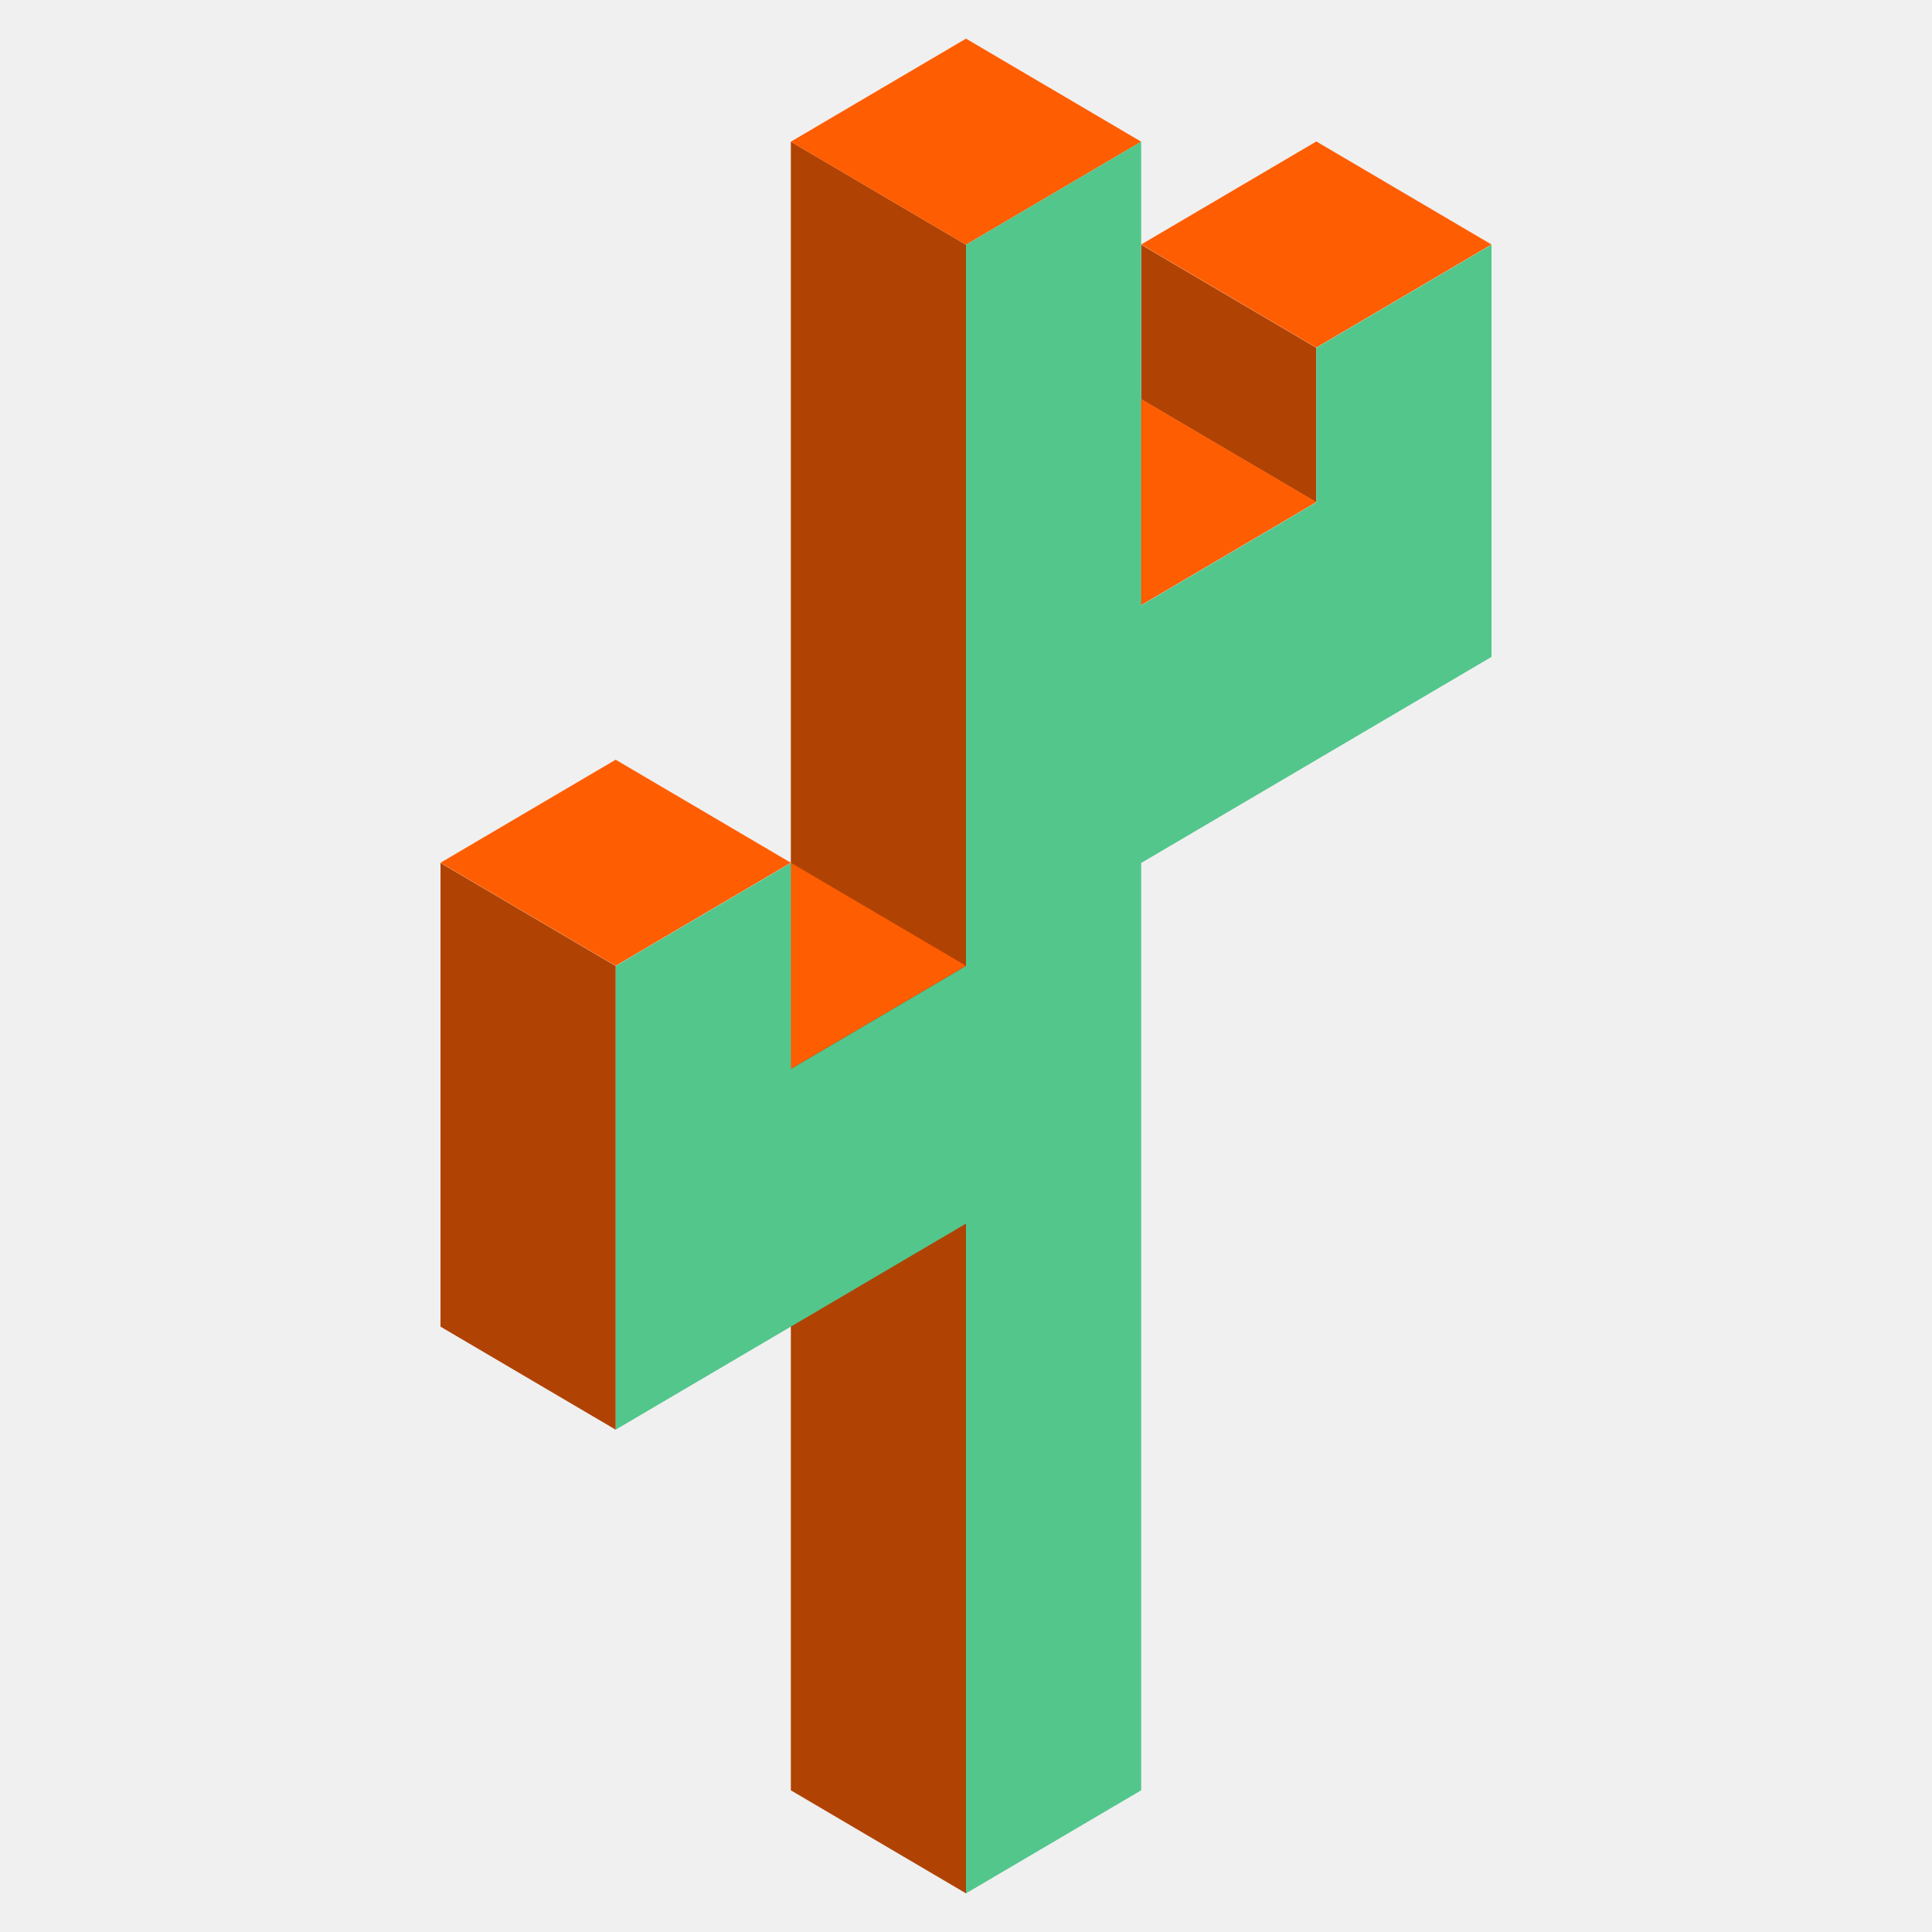
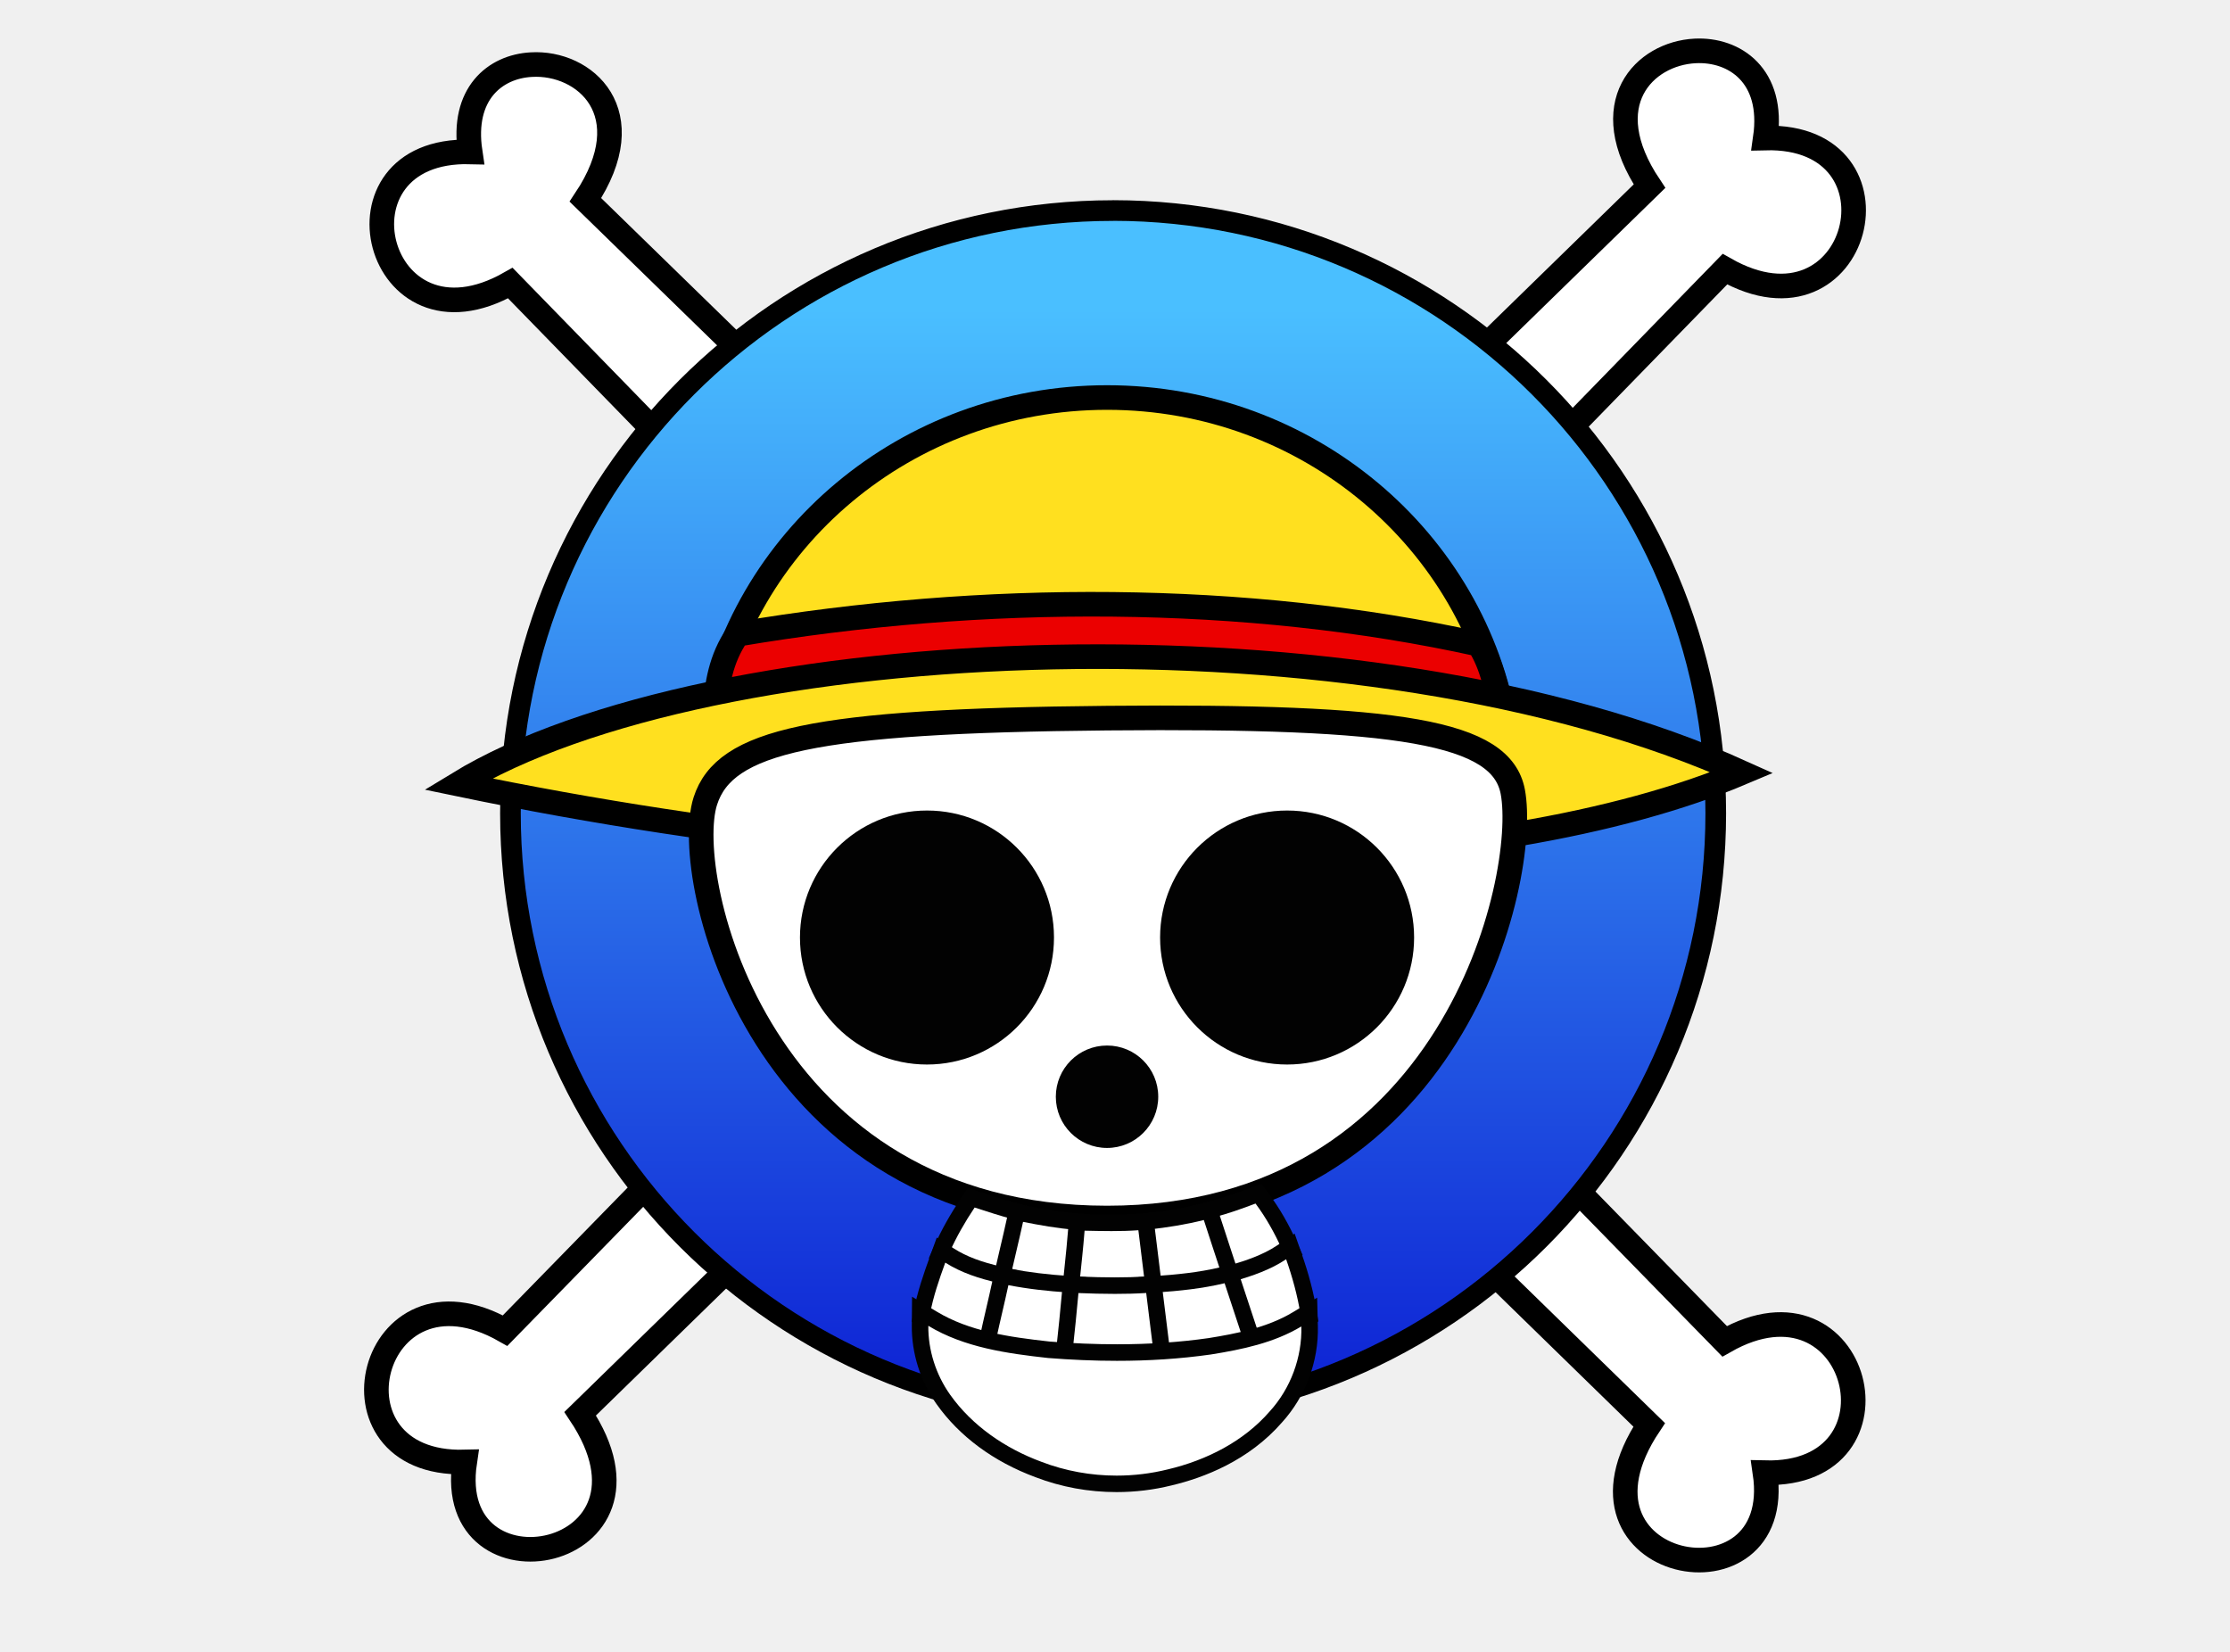
- <svg xmlns="http://www.w3.org/2000/svg" fill="none" viewBox="0 0 500 500">
-   <path fill="#B04304" d="M295.334 103.333v-40L340.667 90v40l-45.333-26.667ZM250.001 63.333l-45.334-26.666v426.666L250.001 490V63.333Z" />
-   <path fill="#FF5D01" d="m250.001 129.944 45.333-26.667 45.333 26.667-45.333 26.667-45.333-26.667ZM204.667 36.667 250.001 10l45.333 26.667-45.333 26.666-45.334-26.666ZM295.334 63.277l45.333-26.666L386 63.277l-45.333 26.667-45.333-26.667ZM114 223.277l45.333-26.667 45.334 26.667-45.334 26.667L114 223.277ZM250 249.944l-45.333-26.667v53.333L250 249.944Z" />
-   <path fill="#53C68C" d="m250 63.333 45.333-26.666v120L340.667 130V90L386 63.333V170l-90.667 53.333v240L250 490V316.667L159.333 370V250l45.334-26.667v53.334L250 250V63.333Z" />
-   <path fill="#B04304" d="M159.333 250 114 223.334v120L159.333 370V250Z" />
+ <svg xmlns="http://www.w3.org/2000/svg" xmlns:xlink="http://www.w3.org/1999/xlink" version="1.0" id="katman_1" x="0px" y="0px" viewBox="0 0 1080 800" style="enable-background:new 0 0 1080 800;" xml:space="preserve">
+   <style type="text/css">
+ 	.st0{clip-path:url(#SVGID_00000134218236028523244120000016903028911445441959_);}
+ 	.st1{clip-path:url(#SVGID_00000091722665022983784570000011243071635215187862_);fill:#FFFFFF;}
+ 	.st2{clip-path:url(#SVGID_00000091722665022983784570000011243071635215187862_);fill:none;stroke:#000000;stroke-width:11.914;}
+ 	
+ 		.st3{clip-path:url(#SVGID_00000003074320486321208780000011497008267051216280_);fill:url(#SVGID_00000082361168468714947380000007451698900750371000_);}
+ 	
+ 		.st4{clip-path:url(#SVGID_00000016066157189433302310000006996931552037284272_);fill:none;stroke:#000000;stroke-width:10;stroke-linecap:round;stroke-linejoin:round;}
+ 	.st5{clip-path:url(#SVGID_00000016066157189433302310000006996931552037284272_);fill:#FFE01F;}
+ 	
+ 		.st6{clip-path:url(#SVGID_00000016066157189433302310000006996931552037284272_);fill:none;stroke:#000000;stroke-width:11.914;stroke-linejoin:round;}
+ 	.st7{clip-path:url(#SVGID_00000016066157189433302310000006996931552037284272_);fill:#EB0000;}
+ 	.st8{clip-path:url(#SVGID_00000016066157189433302310000006996931552037284272_);fill:none;stroke:#000000;stroke-width:11.914;}
+ 	.st9{clip-path:url(#SVGID_00000016066157189433302310000006996931552037284272_);fill:#FFFFFF;}
+ 	.st10{opacity:0.99;clip-path:url(#SVGID_00000016066157189433302310000006996931552037284272_);}
+ 	.st11{clip-path:url(#SVGID_00000070800007754647915240000007626396067818387607_);}
+ 	.st12{clip-path:url(#SVGID_00000088097909673977441590000015902462095479380386_);}
+ 	.st13{clip-path:url(#SVGID_00000051341169530110182780000007627526107641511603_);}
+ 	.st14{clip-path:url(#SVGID_00000016066157189433302310000006996931552037284272_);fill:#020202;}
+ </style>
+   <g>
+     <defs>
+       <rect id="SVGID_1_" width="1080" height="800" />
+     </defs>
+     <clipPath id="SVGID_00000052080950307051854620000005537993210794156971_">
+       <use xlink:href="#SVGID_1_" style="overflow:visible;" />
+     </clipPath>
+     <g style="clip-path:url(#SVGID_00000052080950307051854620000005537993210794156971_);">
+       <defs>
+         <rect id="SVGID_00000132806481118861790310000015817963815595415199_" width="1080" height="800" />
+       </defs>
+       <clipPath id="SVGID_00000092440545515539661030000013849178350004104093_">
+         <use xlink:href="#SVGID_00000132806481118861790310000015817963815595415199_" style="overflow:visible;" />
+       </clipPath>
+       <path style="clip-path:url(#SVGID_00000092440545515539661030000013849178350004104093_);fill:#FFFFFF;" d="M820.94,24.66    c-24.51,1.25-48.81,25.51-22.08,65.5l-99.8,97.34l37.02,44.82l99.31-101.96c65.5,37.24,90.64-65.31,19.56-63.53    C859.3,36.64,840.06,23.69,820.94,24.66 M257.32,31.3c-17.62,0.94-33.84,14.16-29.63,42.26c-71.08-1.78-45.91,100.77,19.46,63.53    l99.34,101.96l37.02-44.82L283.51,96.8C311.74,54.45,283.08,29.75,257.32,31.3 M343.87,542.81l-99.25,101.61    c-65.5-37.24-90.64,65.5-19.56,63.63c-10.35,69.21,103.46,47.81,55.92-23.39l99.81-97.37L343.87,542.81z M735.92,547.96    l-37.02,44.76l99.81,97.34c-47.38,71.08,66.31,92.38,56.08,23.17c71.08,1.78,45.82-100.87-19.55-63.63L735.92,547.96z" />
+       <path style="clip-path:url(#SVGID_00000092440545515539661030000013849178350004104093_);fill:none;stroke:#000000;stroke-width:11.914;" d="    M820.94,24.66c-24.51,1.25-48.81,25.51-22.08,65.5l-99.8,97.34l37.02,44.82l99.31-101.96c65.5,37.24,90.64-65.31,19.56-63.53    C859.3,36.64,840.06,23.69,820.94,24.66z M257.32,31.3c-17.62,0.94-33.84,14.16-29.63,42.26c-71.08-1.78-45.91,100.77,19.46,63.53    l99.34,101.96l37.02-44.82L283.51,96.8C311.74,54.45,283.08,29.75,257.32,31.3z M343.87,542.81l-99.25,101.61    c-65.5-37.24-90.64,65.5-19.56,63.63c-10.35,69.21,103.46,47.81,55.92-23.39l99.81-97.37L343.87,542.81z M735.92,547.96    l-37.02,44.76l99.81,97.34c-47.38,71.08,66.31,92.38,56.08,23.17c71.08,1.78,45.82-100.87-19.55-63.63L735.92,547.96z" />
+     </g>
+     <g style="clip-path:url(#SVGID_00000052080950307051854620000005537993210794156971_);">
+       <defs>
+         <path id="SVGID_00000167390801798581770460000001774968864699703449_" d="M539.05,101.98c-161.2,0.02-291.86,130.71-291.84,291.9     c0.02,161.19,130.71,291.86,291.9,291.84c161.17-0.02,291.82-130.67,291.84-291.84c-0.05-161.2-130.71-291.86-291.9-291.93     V101.98z" />
+       </defs>
+       <clipPath id="SVGID_00000013168732611084894780000010009793227516695937_">
+         <use xlink:href="#SVGID_00000167390801798581770460000001774968864699703449_" style="overflow:visible;" />
+       </clipPath>
+       <linearGradient id="SVGID_00000073702914966221636620000006847031317554915206_" gradientUnits="userSpaceOnUse" x1="0" y1="800" x2="1" y2="800" gradientTransform="matrix(0 640.176 640.176 0 -511601.688 148.9341)">
+         <stop offset="0" style="stop-color:#4ABFFF" />
+         <stop offset="1" style="stop-color:#0000CB" />
+       </linearGradient>
+       <rect x="247.19" y="101.95" style="clip-path:url(#SVGID_00000013168732611084894780000010009793227516695937_);fill:url(#SVGID_00000073702914966221636620000006847031317554915206_);" width="583.76" height="583.79" />
+     </g>
+     <g style="clip-path:url(#SVGID_00000052080950307051854620000005537993210794156971_);">
+       <defs>
+         <rect id="SVGID_00000141435241607991060820000015015789146872299165_" width="1080" height="800" />
+       </defs>
+       <clipPath id="SVGID_00000020368905293631505490000018342650058112704422_">
+         <use xlink:href="#SVGID_00000141435241607991060820000015015789146872299165_" style="overflow:visible;" />
+       </clipPath>
+       <path style="clip-path:url(#SVGID_00000020368905293631505490000018342650058112704422_);fill:none;stroke:#000000;stroke-width:10;stroke-linecap:round;stroke-linejoin:round;" d="    M539.05,101.98c-161.2,0.02-291.86,130.71-291.84,291.9c0.02,161.19,130.71,291.86,291.9,291.84    c161.17-0.02,291.82-130.67,291.84-291.84c-0.05-161.2-130.71-291.86-291.9-291.93V101.98z" />
+       <path style="clip-path:url(#SVGID_00000020368905293631505490000018342650058112704422_);fill:#FFE01F;" d="M536.18,192.52    c-97.28,0-178,69.21-192.91,159.66h385.81C714.18,261.73,633.46,192.52,536.18,192.52" />
+       <path style="clip-path:url(#SVGID_00000020368905293631505490000018342650058112704422_);fill:none;stroke:#000000;stroke-width:11.914;stroke-linejoin:round;" d="    M536.18,192.52c-97.28,0-178,69.21-192.91,159.66h385.81C714.18,261.73,633.46,192.52,536.18,192.52z" />
+       <path style="clip-path:url(#SVGID_00000020368905293631505490000018342650058112704422_);fill:#EB0000;" d="M357.18,307.17    c118.86-20.12,246.11-20.12,359.02,4.83c6.52,9.95,8.51,22.14,11.79,33.68l-381.82-1.84    C347.27,331.66,348.79,319.43,357.18,307.17" />
+       <path style="clip-path:url(#SVGID_00000020368905293631505490000018342650058112704422_);fill:none;stroke:#000000;stroke-width:11.914;" d="    M357.18,307.17c118.86-20.12,246.11-20.12,359.02,4.83c6.52,9.95,8.51,22.14,11.79,33.68l-381.82-1.84    C347.27,331.66,348.79,319.43,357.18,307.17z" />
+       <path style="clip-path:url(#SVGID_00000020368905293631505490000018342650058112704422_);fill:#FFE01F;" d="M221.79,379.69    c269.2,55.95,503.71,44.51,621.85-5.49C661.62,291.86,343.49,305.43,221.79,379.69" />
+       <path style="clip-path:url(#SVGID_00000020368905293631505490000018342650058112704422_);fill:none;stroke:#000000;stroke-width:11.914;" d="    M221.79,379.69c269.2,55.95,503.71,44.51,621.85-5.49C661.62,291.86,343.49,305.43,221.79,379.69z" />
+       <path style="clip-path:url(#SVGID_00000020368905293631505490000018342650058112704422_);fill:#FFFFFF;" d="M341.59,387.96    c9.36-29.19,51.93-38.86,194.56-40.17s190.94,6.74,196.49,35.59c7.83,41.17-28.66,206.51-196.49,206.51    C367.51,589.88,329.74,424.82,341.59,387.96" />
+       <path style="clip-path:url(#SVGID_00000020368905293631505490000018342650058112704422_);fill:none;stroke:#000000;stroke-width:11.914;" d="    M341.59,387.96c9.36-29.19,51.93-38.86,194.56-40.17s190.94,6.74,196.49,35.59c7.83,41.17-28.66,206.51-196.49,206.51    C367.51,589.88,329.74,424.82,341.59,387.96z" />
+       <g style="opacity:0.99;clip-path:url(#SVGID_00000020368905293631505490000018342650058112704422_);">
+         <g>
+           <defs>
+             <rect id="SVGID_00000147923152383316909040000000482567841467146906_" x="387.44" y="392.54" width="123.01" height="123.01" />
+           </defs>
+           <clipPath id="SVGID_00000052826837037805317340000001715352646892425364_">
+             <use xlink:href="#SVGID_00000147923152383316909040000000482567841467146906_" style="overflow:visible;" />
+           </clipPath>
+           <path style="clip-path:url(#SVGID_00000052826837037805317340000001715352646892425364_);" d="M510.45,454.04      c0,33.97-27.54,61.51-61.51,61.51c-33.97,0-61.51-27.54-61.51-61.51s27.54-61.5,61.51-61.5h0.03      c33.93-0.02,61.46,27.48,61.48,61.41V454.04z" />
+         </g>
+       </g>
+       <g style="opacity:0.99;clip-path:url(#SVGID_00000020368905293631505490000018342650058112704422_);">
+         <g>
+           <defs>
+             <rect id="SVGID_00000019676727648101558780000003636605012150384313_" x="561.85" y="392.54" width="123.01" height="123.01" />
+           </defs>
+           <clipPath id="SVGID_00000002344629832826631420000005364105560980335259_">
+             <use xlink:href="#SVGID_00000019676727648101558780000003636605012150384313_" style="overflow:visible;" />
+           </clipPath>
+           <path style="clip-path:url(#SVGID_00000002344629832826631420000005364105560980335259_);" d="M684.86,454.04      c0,33.97-27.54,61.51-61.51,61.51s-61.51-27.54-61.51-61.51s27.54-61.5,61.51-61.5c33.95-0.02,61.49,27.49,61.51,61.44V454.04z" />
+         </g>
+       </g>
+       <g style="opacity:0.99;clip-path:url(#SVGID_00000020368905293631505490000018342650058112704422_);">
+         <g>
+           <defs>
+             <rect id="SVGID_00000145041528496928764290000006280143644050159244_" x="511.35" y="506.35" width="49.59" height="49.59" />
+           </defs>
+           <clipPath id="SVGID_00000119839745026671069930000008391178331666914722_">
+             <use xlink:href="#SVGID_00000145041528496928764290000006280143644050159244_" style="overflow:visible;" />
+           </clipPath>
+           <path style="clip-path:url(#SVGID_00000119839745026671069930000008391178331666914722_);" d="M560.94,531.15      c0,13.69-11.1,24.8-24.8,24.8c-13.69,0-24.8-11.1-24.8-24.8s11.1-24.8,24.8-24.8c13.68-0.02,24.78,11.06,24.8,24.73V531.15z" />
+         </g>
+       </g>
+       <path style="clip-path:url(#SVGID_00000020368905293631505490000018342650058112704422_);fill:#FFFFFF;" d="M592.58,616.67    c-1.59-5.15-3.33-10.38-5.02-15.43c-1.16-3.49-2.33-6.97-3.46-10.47l-1.3-4.04l4.11-1.06c6.3-1.62,12.45-3.79,19.74-6.53    l2.82-1.06l1.8,2.41c4.99,6.7,9.32,14.18,13.22,22.88l1.36,3.03l-2.73,1.89c-8.49,5.88-18.17,8.99-25.66,11.05l-3.74,1.03    L592.58,616.67z" />
+       <path style="clip-path:url(#SVGID_00000020368905293631505490000018342650058112704422_);fill:#020202;" d="M608.06,582.88    c5.1,6.85,9.28,14.34,12.78,22.13c-7.35,5.09-15.88,8.13-24.44,10.48c-2.68-8.7-5.7-17.29-8.49-25.95    C594.77,587.77,601.44,585.38,608.06,582.88 M610.88,573.28l-5.64,2.12c-5.79,2.18-12.54,4.65-19.33,6.4l-8.22,2.12l2.6,8.08    c1.14,3.52,2.32,7.07,3.47,10.51c1.68,5.03,3.42,10.23,4.99,15.35l2.28,7.41l7.48-2.05c7.79-2.14,17.89-5.39,26.88-11.62    l5.47-3.79l-2.72-6.07c-4.03-8.96-8.5-16.69-13.66-23.63L610.88,573.28z" />
+       <path style="clip-path:url(#SVGID_00000020368905293631505490000018342650058112704422_);fill:#FFFFFF;" d="M483.59,620.32    c-8.82-2.25-18.09-4.92-26.05-10.47l-2.71-1.89l1.35-3.02c3.33-7.45,7.42-14.77,12.52-22.37l1.68-2.51l2.88,0.94    c5.97,1.94,12.13,3.95,18.34,5.62l3.67,0.99l-0.8,3.71c-1.03,4.81-2.18,9.66-3.29,14.34c-0.9,3.82-1.84,7.76-2.7,11.65l-0.89,4.03    L483.59,620.32z" />
+       <path style="clip-path:url(#SVGID_00000020368905293631505490000018342650058112704422_);fill:#020202;" d="M472.02,584.8    c6.14,2,12.29,4,18.54,5.68c-1.86,8.69-4.06,17.29-5.98,25.96c-8.61-2.2-17.38-4.73-24.75-9.87    C463.23,598.97,467.38,591.72,472.02,584.8 M468.75,575.32l-3.37,5.03c-5.22,7.79-9.43,15.3-12.85,22.96l-2.7,6.04l5.43,3.79    c8.5,5.93,18.17,8.71,27.35,11.06l8.01,2.05l1.79-8.07c0.85-3.85,1.78-7.78,2.68-11.58c1.11-4.71,2.27-9.57,3.31-14.43l1.59-7.43    l-7.34-1.97c-6.11-1.64-12.22-3.63-18.14-5.56L468.75,575.32z" />
+       <path style="clip-path:url(#SVGID_00000020368905293631505490000018342650058112704422_);fill:#FFFFFF;" d="M555.15,617.5    c-0.91-7.08-1.85-14.4-2.66-21.63l-0.45-4l4-0.42c9.43-1,17.94-2.47,26.02-4.47l3.63-0.9l1.14,3.56    c1.67,5.19,3.4,10.46,5.09,15.56c1.12,3.4,2.24,6.79,3.35,10.2l1.36,4.17l-4.28,0.97c-9.73,2.2-20.35,3.63-32.47,4.39l-3.74,0.23    L555.15,617.5z" />
+       <path style="clip-path:url(#SVGID_00000020368905293631505490000018342650058112704422_);fill:#020202;" d="M583.02,590.86    c2.76,8.61,5.64,17.18,8.44,25.77c-10.46,2.36-21.14,3.63-31.84,4.3c-1.09-8.5-2.21-16.99-3.16-25.5    C565.4,594.48,574.29,593.03,583.02,590.86 M588.35,581.3l-7.26,1.8c-7.9,1.97-16.24,3.4-25.47,4.38l-8,0.85l0.89,7.99    c0.81,7.27,1.76,14.61,2.67,21.72l0.5,3.91l0.95,7.44l7.48-0.47c12.33-0.77,23.16-2.24,33.1-4.48l8.57-1.93l-2.72-8.35    c-1.11-3.39-2.23-6.79-3.34-10.18c-1.68-5.1-3.42-10.37-5.08-15.56L588.35,581.3z" />
+       <path style="clip-path:url(#SVGID_00000020368905293631505490000018342650058112704422_);fill:#FFFFFF;" d="M517.57,624.9    c-9.35-0.54-19.02-1.71-28.74-3.47l-4.1-0.74l0.91-4.07c0.83-3.7,1.7-7.38,2.57-11.07c1.13-4.8,2.3-9.76,3.36-14.64l0.83-3.84    l3.86,0.76c7.37,1.46,15.94,3.07,24.46,3.71l4.16,0.32l-0.49,4.14c-0.61,5.17-1.13,10.47-1.62,15.59    c-0.31,3.24-0.63,6.49-0.97,9.73l-0.4,3.8L517.57,624.9z" />
+       <path style="clip-path:url(#SVGID_00000020368905293631505490000018342650058112704422_);fill:#020202;" d="M495.47,591.75    c8.24,1.63,16.53,3.14,24.93,3.78c-1,8.44-1.71,16.91-2.6,25.37c-9.48-0.55-18.92-1.72-28.26-3.41    C491.47,608.9,493.61,600.36,495.47,591.75 M489.31,582.38l-1.66,7.68c-1.05,4.85-2.21,9.8-3.34,14.58    c-0.86,3.63-1.74,7.38-2.57,11.09l-1.83,8.14l8.21,1.49c9.87,1.79,19.7,2.97,29.22,3.52l7.62,0.44l0.8-7.59    c0.34-3.26,0.66-6.57,0.97-9.76c0.5-5.1,1.01-10.37,1.62-15.51l0.98-8.28l-8.32-0.63c-8.3-0.63-16.73-2.22-23.98-3.65    L489.31,582.38z" />
+       <path style="clip-path:url(#SVGID_00000020368905293631505490000018342650058112704422_);fill:#FFFFFF;" d="M540.11,625.55    c-5.11,0-10.64-0.11-17.43-0.34l-4.27-0.15l0.42-4.25c0.24-2.36,0.48-4.71,0.73-7.07c0.62-5.91,1.25-12.03,1.72-18.03l0.29-3.77    l4.93,0.1c3.87,0.08,7.88,0.17,11.8,0.17c4.87,0,8.92-0.13,12.74-0.4l3.8-0.27l0.46,3.78c0.45,3.75,0.92,7.5,1.39,11.26    c0.59,4.72,1.18,9.44,1.73,14.16l0.5,4.25l-4.27,0.22C550.07,625.44,545.32,625.55,540.11,625.55" />
+       <path style="clip-path:url(#SVGID_00000020368905293631505490000018342650058112704422_);fill:#020202;" d="M551.32,595.8    c1.02,8.47,2.12,16.93,3.12,25.41c-4.78,0.24-9.56,0.34-14.34,0.34c-5.76,0-11.52-0.14-17.28-0.34c0.84-8.4,1.8-16.78,2.45-25.19    c4.34,0.09,8.69,0.19,13.03,0.19C542.64,596.22,546.99,596.11,551.32,595.8 M558.35,587.28l-7.6,0.54    c-3.72,0.27-7.67,0.39-12.45,0.39c-3.87,0-7.84-0.08-11.69-0.16l-1.17-0.02l-7.56-0.16l-0.58,7.54    c-0.46,5.94-1.09,12.03-1.7,17.91c-0.25,2.36-0.49,4.73-0.73,7.1l-0.85,8.5l8.54,0.29c6.82,0.23,12.4,0.34,17.55,0.34    c5.28,0,10.1-0.11,14.74-0.35l8.54-0.43l-1-8.5c-0.56-4.76-1.16-9.57-1.74-14.23c-0.46-3.73-0.93-7.46-1.38-11.2L558.35,587.28z" />
+       <path style="clip-path:url(#SVGID_00000020368905293631505490000018342650058112704422_);fill:#FFFFFF;" d="M602.77,647.73    c-2.42-8.1-5.19-16.26-7.86-24.16l-1.97-5.82l3.98-1.18c7.63-2.26,16.38-5.09,23.72-10.03l4.3-2.89l1.71,4.89    c3.38,9.64,5.7,18.55,7.11,27.24l0.39,2.4l-1.96,1.45c-7.38,5.47-16.14,8.43-24.51,10.8l-3.8,1.08L602.77,647.73z" />
+       <path style="clip-path:url(#SVGID_00000020368905293631505490000018342650058112704422_);fill:#020202;" d="M622.88,609.85    c3.03,8.65,5.47,17.5,6.94,26.56c-6.85,5.08-15.09,7.86-23.22,10.17c-2.63-8.8-5.6-17.49-8.54-26.18    C606.69,617.84,615.35,614.92,622.88,609.85 M627,597.43l-8.59,5.79c-6.87,4.62-15.28,7.34-22.63,9.52l-7.97,2.36l2.66,7.87    l0.65,1.92c2.66,7.85,5.41,15.97,7.8,23.98l2.26,7.56l7.59-2.16c8.74-2.48,17.91-5.59,25.8-11.44l3.91-2.9l-0.78-4.81    c-1.45-8.93-3.83-18.06-7.29-27.92L627,597.43z" />
+       <path style="clip-path:url(#SVGID_00000020368905293631505490000018342650058112704422_);fill:#FFFFFF;" d="M476.5,651.52    c-11.89-2.91-20.9-6.66-28.36-11.79l-2.14-1.47l0.47-2.55c1.64-8.87,4.52-17.16,7.57-25.59l1.7-4.69l4.21,2.68    c6.29,4.01,14.03,6.96,24.38,9.28l3.91,0.88l-0.89,3.91c-0.72,3.15-1.45,6.31-2.18,9.46c-1.28,5.52-2.61,11.22-3.81,16.83    l-0.86,4.03L476.5,651.52z" />
+       <path style="clip-path:url(#SVGID_00000020368905293631505490000018342650058112704422_);fill:#020202;" d="M457.8,611.48    c7.78,4.96,16.7,7.8,25.65,9.81c-1.99,8.78-4.12,17.54-6,26.34c-9.51-2.33-18.92-5.61-27.05-11.2    C451.98,627.89,454.84,619.64,457.8,611.48 M453.68,599.37l-3.4,9.38c-2.99,8.25-6.05,17.06-7.75,26.22l-0.94,5.11l4.28,2.94    c7.87,5.41,17.3,9.35,29.68,12.38l8.01,1.96l1.72-8.06c1.19-5.58,2.51-11.27,3.79-16.77c0.74-3.16,1.47-6.31,2.18-9.47l1.77-7.82    l-7.82-1.76c-9.88-2.22-17.22-5-23.1-8.75L453.68,599.37z" />
+       <path style="clip-path:url(#SVGID_00000020368905293631505490000018342650058112704422_);fill:#FFFFFF;" d="M559.24,650.82    c-1-8.13-2-16.25-2.99-24.38l-0.51-4.18l4.21-0.29c9.63-0.66,20.99-1.71,32.21-4.38l3.57-0.85l1.15,3.49    c1.45,4.38,2.89,8.76,4.34,13.15c1.46,4.44,2.93,8.88,4.4,13.32l1.39,4.2l-4.32,0.96c-12.22,2.73-25.3,4.54-38.87,5.39l-3.76,0.23    L559.24,650.82z" />
+       <path style="clip-path:url(#SVGID_00000020368905293631505490000018342650058112704422_);fill:#020202;" d="M593.08,621.47    c2.92,8.82,5.82,17.65,8.74,26.47c-12.58,2.81-25.39,4.5-38.25,5.3c-1.12-9.1-2.24-18.19-3.35-27.29    C571.25,625.19,582.31,624.05,593.08,621.47 M598.37,611.99l-7.14,1.71c-10.93,2.61-22.09,3.63-31.55,4.28l-8.41,0.58l1.02,8.37    c1,8.21,2.01,16.4,3.02,24.61l0.33,2.69l0.92,7.48l7.52-0.47c13.78-0.86,27.06-2.7,39.5-5.48l8.63-1.93l-2.78-8.39    c-1.46-4.41-2.91-8.82-4.37-13.23c-1.46-4.41-2.91-8.83-4.37-13.24L598.37,611.99z" />
+       <path style="clip-path:url(#SVGID_00000020368905293631505490000018342650058112704422_);fill:#FFFFFF;" d="M514.45,657.09    c-9.67-0.52-19.78-1.84-32.79-4.25l-4.04-0.75l0.85-4.01c0.96-4.53,2.02-9.1,3.05-13.52c0.99-4.26,2.01-8.66,2.93-12.99l0.82-3.84    l3.86,0.75c8.4,1.64,17.71,2.78,28.46,3.48l4.14,0.27l-0.96,9.33c-0.75,7.17-1.52,14.58-2.11,21.86l-0.32,3.88L514.45,657.09z" />
+       <path style="clip-path:url(#SVGID_00000020368905293631505490000018342650058112704422_);fill:#020202;" d="M488.37,622.4    c9.55,1.86,19.25,2.91,28.96,3.55c-0.93,9.04-1.92,18.08-2.66,27.14c-10.85-0.59-21.61-2.21-32.28-4.19    C484.27,640.04,486.48,631.26,488.37,622.4 M482.19,613.05l-1.64,7.69c-0.92,4.29-1.93,8.68-2.92,12.92    c-1.03,4.43-2.09,9.02-3.06,13.59l-1.7,8.03l8.07,1.5c13.01,2.41,23.59,3.78,33.3,4.31l7.77,0.42l0.63-7.76    c0.59-7.23,1.36-14.61,2.1-21.75c0.18-1.74,0.36-3.48,0.54-5.22l0.85-8.26l-8.28-0.55c-10.58-0.7-19.72-1.82-27.96-3.42    L482.19,613.05z" />
+       <path style="clip-path:url(#SVGID_00000020368905293631505490000018342650058112704422_);fill:#FFFFFF;" d="M539.9,657.87    c-7,0-13.89-0.11-20.48-0.34l-4.32-0.15l0.49-4.3c0.99-8.77,1.83-17.51,2.73-27.21l0.35-3.78l3.79,0.15    c6.79,0.27,12.34,0.4,17.48,0.4c5.36,0,10.25-0.14,14.92-0.42l3.78-0.23l0.44,3.76c0.55,4.79,1.17,9.66,1.77,14.38    c0.55,4.34,1.1,8.68,1.61,13.02l0.51,4.35l-4.38,0.12C552.19,657.78,545.9,657.87,539.9,657.87" />
+       <path style="clip-path:url(#SVGID_00000020368905293631505490000018342650058112704422_);fill:#020202;" d="M555.11,626.2    c1.06,9.14,2.31,18.26,3.39,27.41c-6.2,0.16-12.4,0.25-18.6,0.25c-6.78,0-13.56-0.11-20.34-0.34c1.03-9.08,1.89-18.19,2.74-27.29    c5.88,0.24,11.76,0.4,17.64,0.4C545,626.64,550.05,626.51,555.11,626.2 M562.18,617.76l-7.56,0.46c-4.6,0.28-9.4,0.42-14.68,0.42    c-5.08,0-10.58-0.13-17.31-0.4l-7.58-0.3l-0.7,7.55c-0.9,9.67-1.73,18.39-2.72,27.13l-0.97,8.6l8.65,0.3    c6.63,0.23,13.57,0.35,20.61,0.35c6.04,0,12.36-0.09,18.81-0.25l8.76-0.23l-1.03-8.71c-0.52-4.38-1.08-8.8-1.62-13.08    c-0.6-4.7-1.21-9.55-1.77-14.32L562.18,617.76z" />
+       <path style="clip-path:url(#SVGID_00000020368905293631505490000018342650058112704422_);fill:#FFFFFF;" d="M540.79,718.62    c-13.11,0-25.85-2.34-37.87-6.96c-19.5-7.2-35.46-18.96-46.1-34c-7.35-10.41-11.34-23.05-11.23-35.61l0.06-7.02l6.01,3.62    c16.48,9.94,36.03,12.79,56.29,15.03c11.42,0.9,22.52,1.35,33,1.35c15.73,0,30.86-1.02,44.96-3.05    c13.55-2.17,29.17-5.16,42.29-13.05l5.89-3.54l0.17,6.86c0.41,16.07-5.55,32.08-16.35,43.93c-15.42,17.8-36.49,25.77-51.44,29.3    C558.13,717.57,549.48,718.62,540.79,718.62" />
+       <path style="clip-path:url(#SVGID_00000020368905293631505490000018342650058112704422_);fill:#020202;" d="M449.59,642.09    c17.42,10.51,38.1,13.39,57.98,15.59c11.09,0.87,22.23,1.37,33.37,1.37c15.23,0,30.45-0.93,45.53-3.08    c15.09-2.42,30.52-5.61,43.78-13.58c0.38,15.02-5.19,30.03-15.31,41.14c-12.68,14.64-30.75,23.69-49.4,28.1    c-8.09,2.01-16.42,3.01-24.75,3.01c-12.41,0-24.82-2.23-36.43-6.69c-17.39-6.42-33.48-17.33-44.27-32.58    C453.26,665.68,449.49,653.93,449.59,642.09 M441.71,627.99l-0.12,14.03c-0.11,13.39,4.14,26.87,11.96,37.95    c11.11,15.7,27.7,27.95,47.99,35.45c12.46,4.78,25.67,7.2,39.25,7.2c9,0,17.96-1.09,26.63-3.24c15.5-3.67,37.34-11.95,53.5-30.56    c11.44-12.6,17.76-29.6,17.33-46.65l-0.35-13.73l-11.77,7.08c-12.49,7.51-27.63,10.4-40.86,12.53    c-13.9,1.99-28.81,2.99-44.33,2.99c-10.35,0-21.32-0.45-32.62-1.33c-19.78-2.19-38.83-4.96-54.6-14.47L441.71,627.99z" />
+     </g>
+   </g>
</svg>
